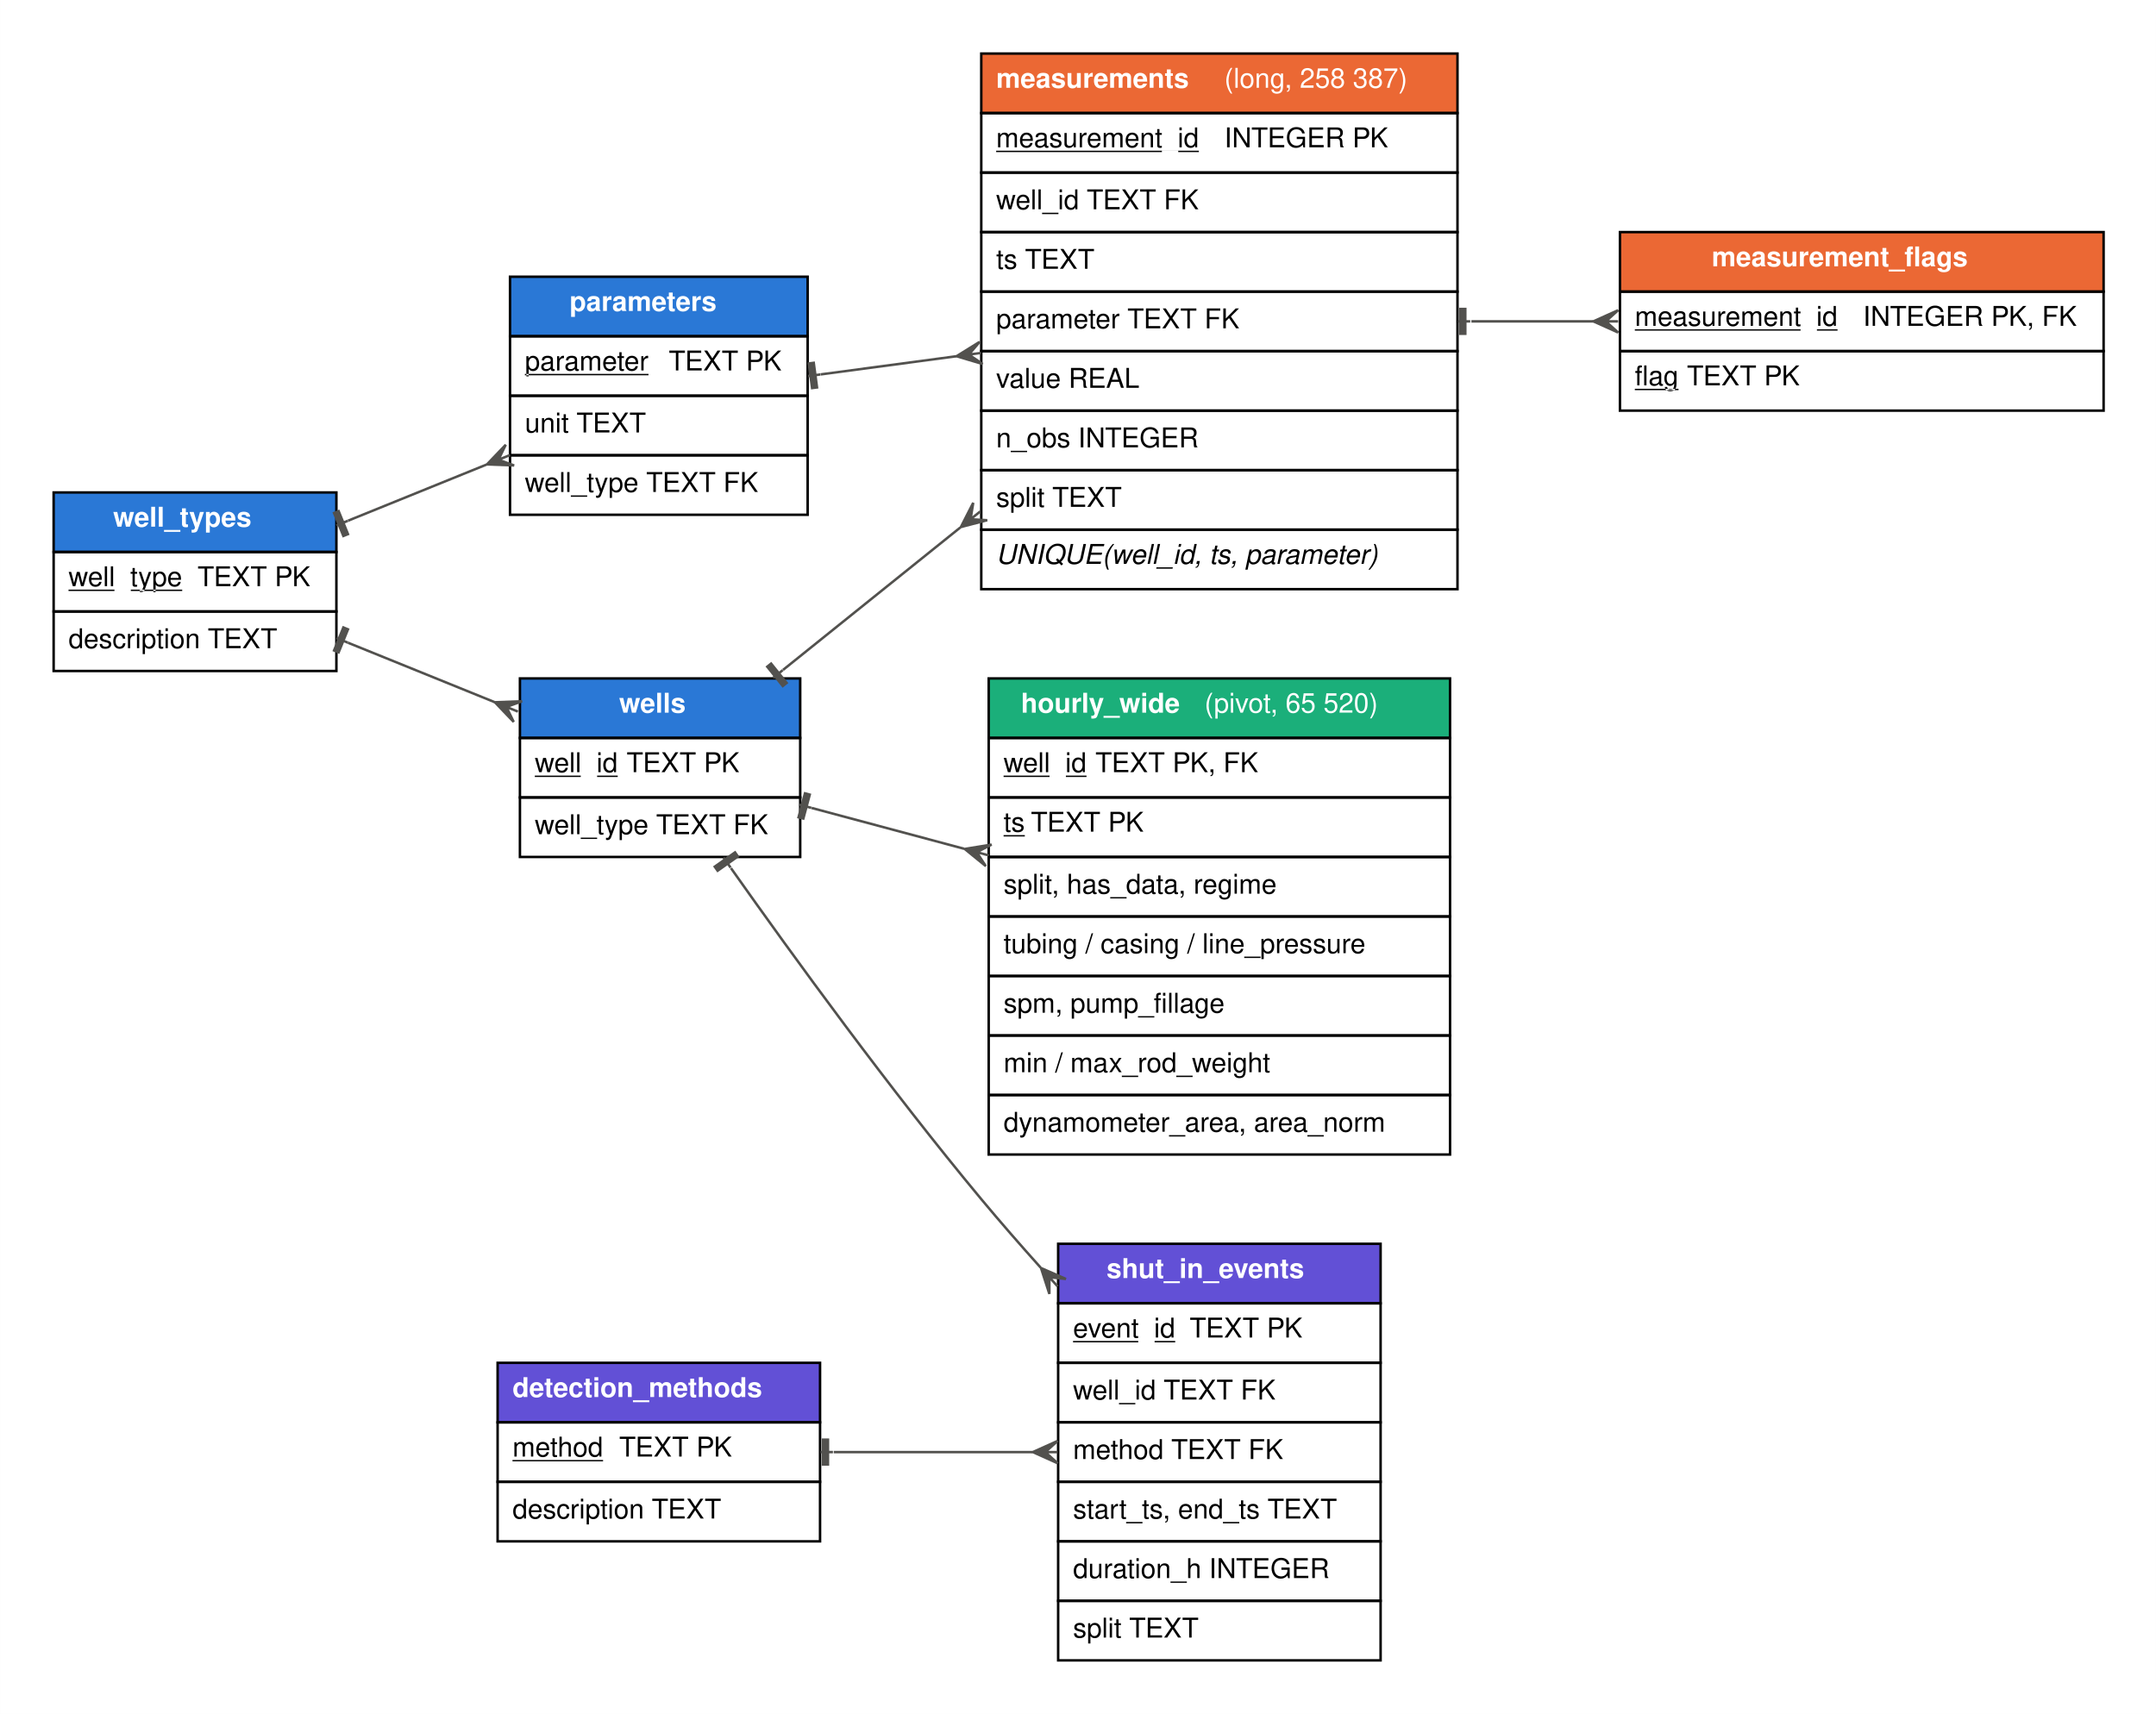
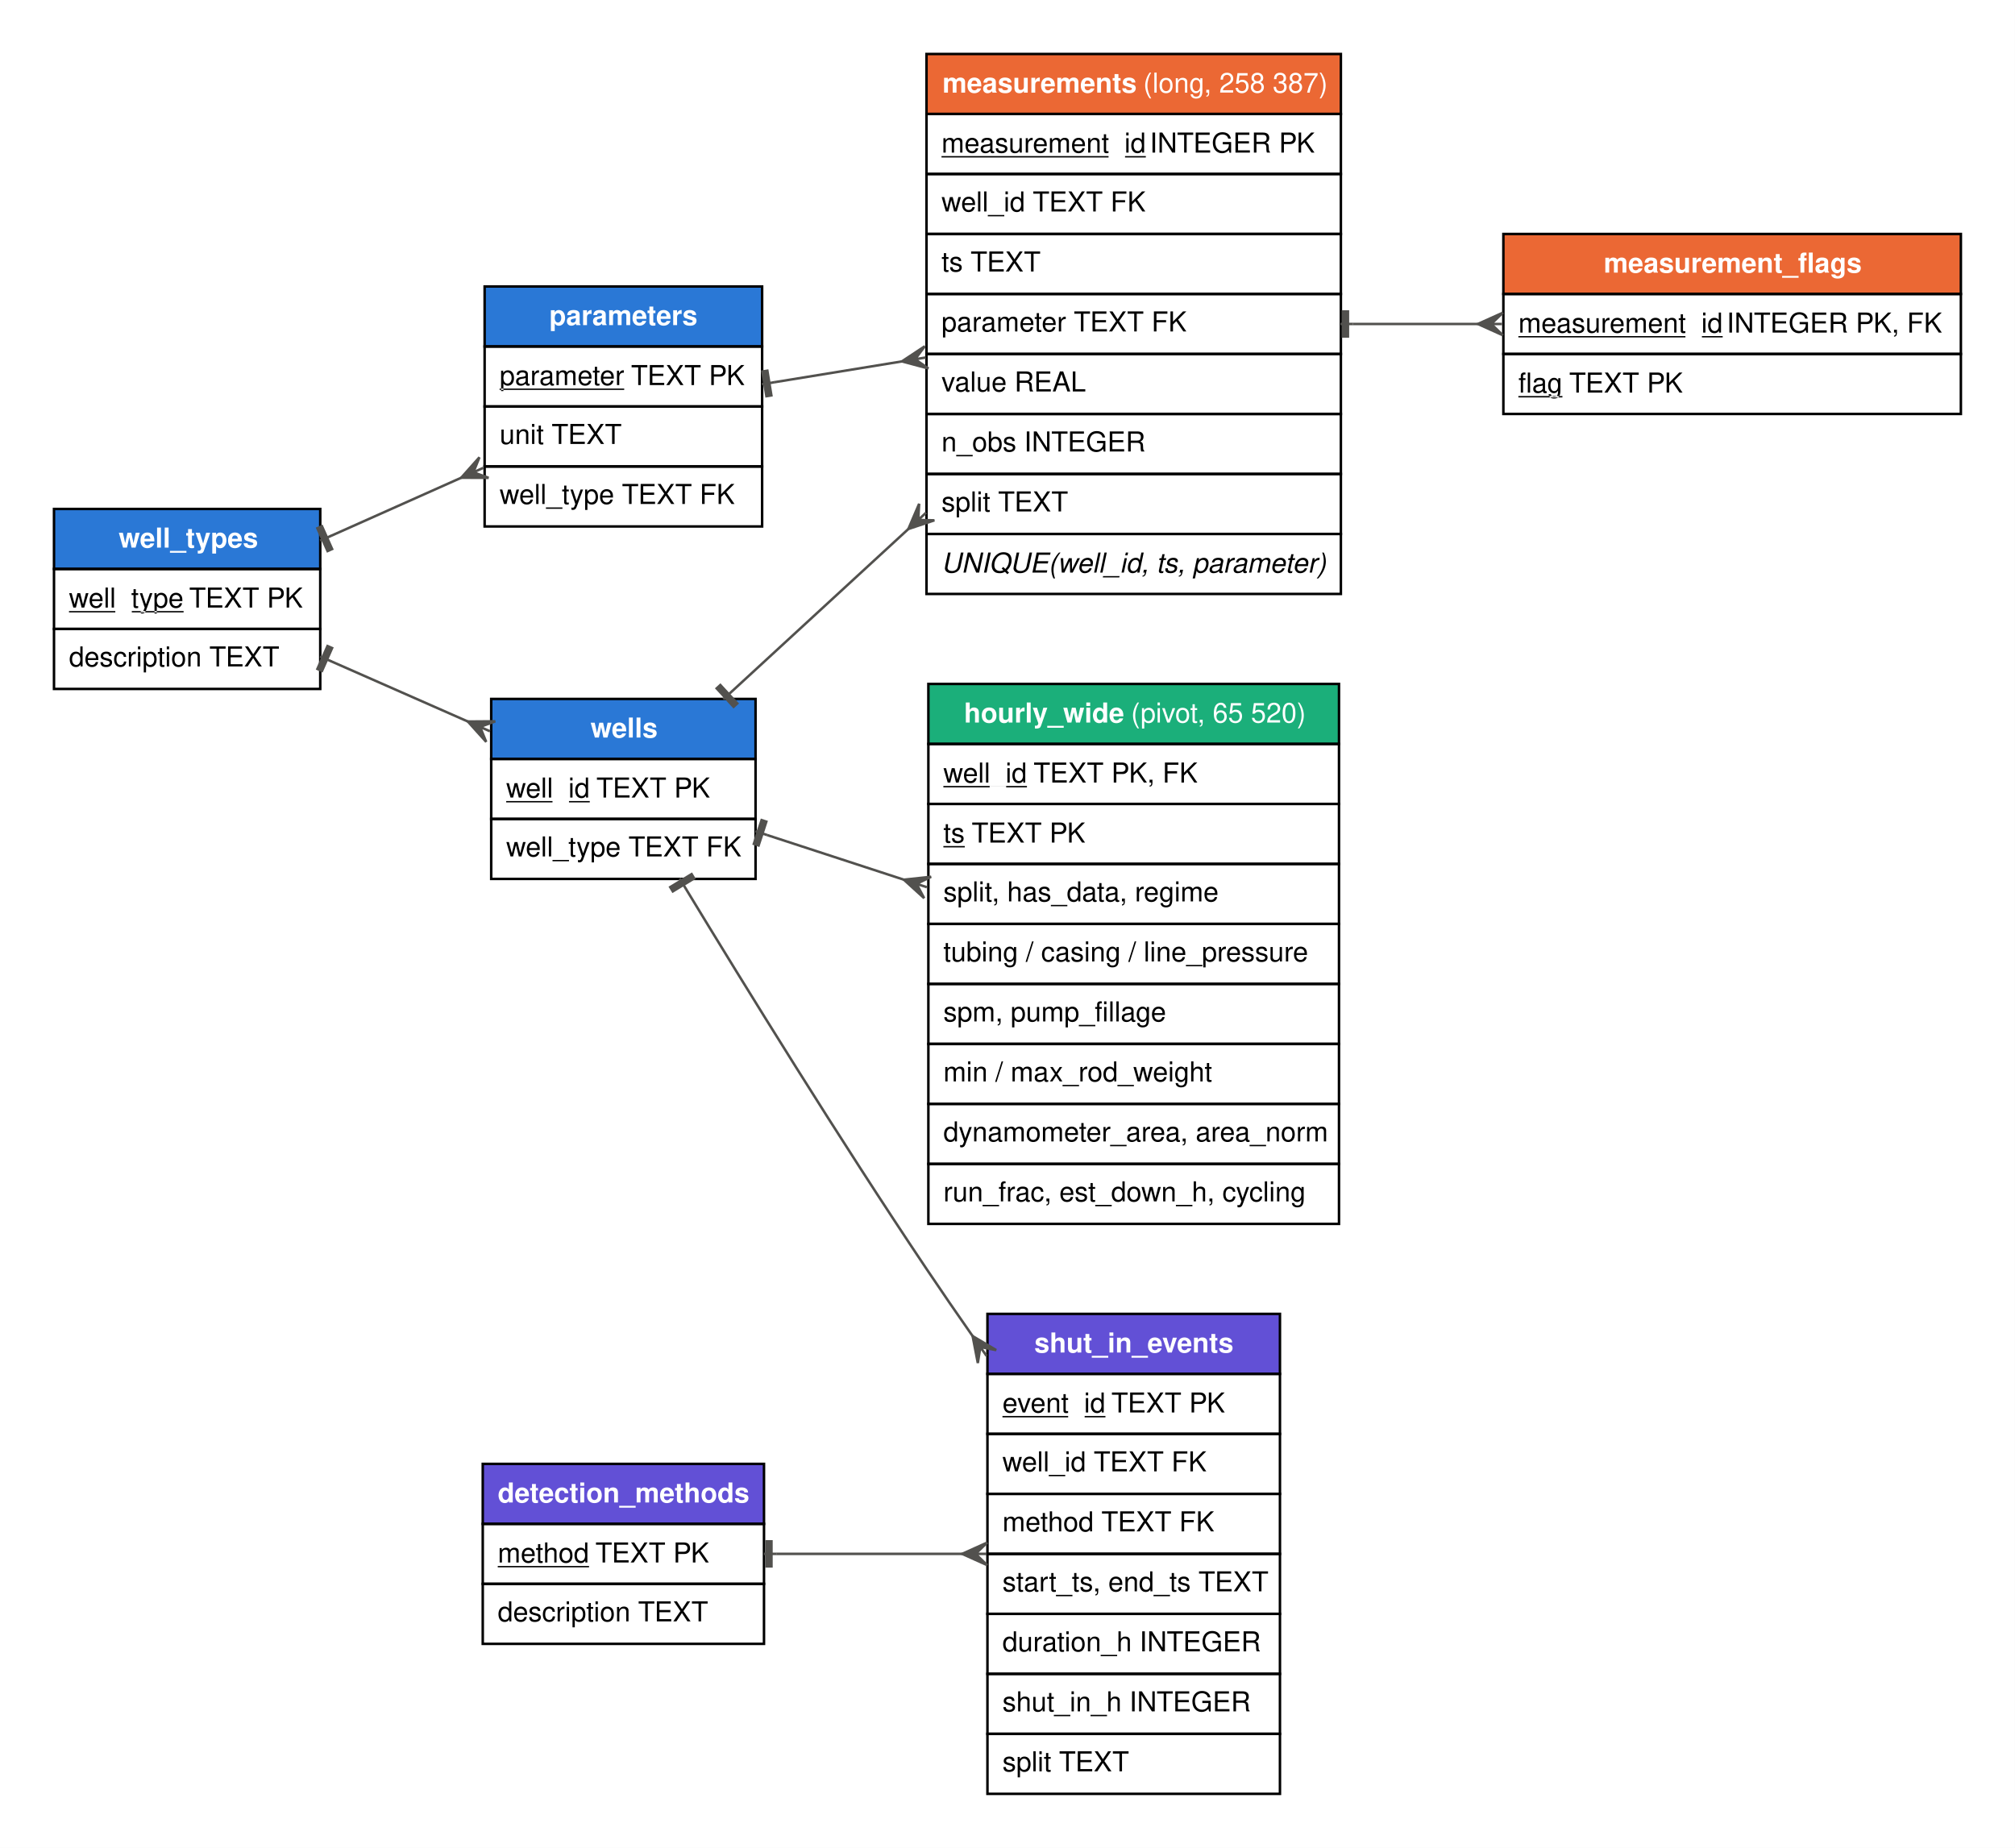
- <svg xmlns="http://www.w3.org/2000/svg" width="869pt" height="691pt" viewBox="0.00 0.00 869.20 691.20">
-   <g id="graph0" class="graph" transform="scale(1 1) rotate(0) translate(21.6 669.6)">
-     <polygon fill="white" stroke="transparent" points="-21.6,21.6 -21.6,-669.6 847.6,-669.6 847.6,21.6 -21.6,21.6" />
+ <svg xmlns="http://www.w3.org/2000/svg" width="806pt" height="739pt" viewBox="0.00 0.00 806.00 739.00">
+   <g id="graph0" class="graph" transform="scale(1 1) rotate(0) translate(21.6 717.6)">
+     <polygon fill="white" stroke="none" points="-21.6,21.6 -21.6,-717.6 784.35,-717.6 784.35,21.6 -21.6,21.6" />
    <g id="node1" class="node">
-       <polygon fill="#2a78d6" stroke="transparent" points="0,-447 0,-471 114,-471 114,-447 0,-447" />
-       <polygon fill="none" stroke="black" points="0,-447 0,-471 114,-471 114,-447 0,-447" />
-       <text text-anchor="start" x="24" y="-457.2" font-family="Helvetica,sans-Serif" font-weight="bold" font-size="11.00" fill="white">well_types</text>
-       <polygon fill="none" stroke="black" points="0,-423 0,-447 114,-447 114,-423 0,-423" />
-       <text text-anchor="start" x="6" y="-433.2" font-family="Helvetica,sans-Serif" text-decoration="underline" font-size="11.00">well_type</text>
-       <text text-anchor="start" x="58" y="-433.2" font-family="Helvetica,sans-Serif" font-size="11.00"> TEXT PK</text>
-       <polygon fill="none" stroke="black" points="0,-399 0,-423 114,-423 114,-399 0,-399" />
-       <text text-anchor="start" x="6" y="-408.2" font-family="Helvetica,sans-Serif" font-size="11.00">description TEXT</text>
+       <polygon fill="#2a78d6" stroke="none" points="0,-490 0,-514 106.5,-514 106.5,-490 0,-490" />
+       <polygon fill="none" stroke="black" points="0,-490 0,-514 106.5,-514 106.5,-490 0,-490" />
+       <text xml:space="preserve" text-anchor="start" x="25.88" y="-498.55" font-family="Helvetica,sans-Serif" font-weight="bold" font-size="11.00" fill="white">well_types</text>
+       <polygon fill="none" stroke="black" points="0,-466 0,-490 106.5,-490 106.5,-466 0,-466" />
+       <text xml:space="preserve" text-anchor="start" x="6" y="-474.55" font-family="Helvetica,sans-Serif" text-decoration="underline" font-size="11.00">well_type</text>
+       <text xml:space="preserve" text-anchor="start" x="51" y="-474.55" font-family="Helvetica,sans-Serif" font-size="11.00"> TEXT PK</text>
+       <polygon fill="none" stroke="black" points="0,-442 0,-466 106.5,-466 106.5,-442 0,-442" />
+       <text xml:space="preserve" text-anchor="start" x="6" y="-451" font-family="Helvetica,sans-Serif" font-size="11.00">description TEXT</text>
    </g>
    <g id="node2" class="node">
-       <polygon fill="#2a78d6" stroke="transparent" points="188,-372 188,-396 301,-396 301,-372 188,-372" />
-       <polygon fill="none" stroke="black" points="188,-372 188,-396 301,-396 301,-372 188,-372" />
-       <text text-anchor="start" x="228" y="-382.2" font-family="Helvetica,sans-Serif" font-weight="bold" font-size="11.00" fill="white">wells</text>
-       <polygon fill="none" stroke="black" points="188,-348 188,-372 301,-372 301,-348 188,-348" />
-       <text text-anchor="start" x="194" y="-358.2" font-family="Helvetica,sans-Serif" text-decoration="underline" font-size="11.00">well_id</text>
-       <text text-anchor="start" x="231" y="-358.2" font-family="Helvetica,sans-Serif" font-size="11.00"> TEXT PK</text>
-       <polygon fill="none" stroke="black" points="188,-324 188,-348 301,-348 301,-324 188,-324" />
-       <text text-anchor="start" x="194" y="-333.2" font-family="Helvetica,sans-Serif" font-size="11.00">well_type TEXT FK</text>
+       <polygon fill="#2a78d6" stroke="none" points="174.88,-414 174.88,-438 280.62,-438 280.62,-414 174.88,-414" />
+       <polygon fill="none" stroke="black" points="174.88,-414 174.88,-438 280.62,-438 280.62,-414 174.88,-414" />
+       <text xml:space="preserve" text-anchor="start" x="214.62" y="-422.55" font-family="Helvetica,sans-Serif" font-weight="bold" font-size="11.00" fill="white">wells</text>
+       <polygon fill="none" stroke="black" points="174.88,-390 174.88,-414 280.62,-414 280.62,-390 174.88,-390" />
+       <text xml:space="preserve" text-anchor="start" x="180.88" y="-398.55" font-family="Helvetica,sans-Serif" text-decoration="underline" font-size="11.00">well_id</text>
+       <text xml:space="preserve" text-anchor="start" x="213.88" y="-398.55" font-family="Helvetica,sans-Serif" font-size="11.00"> TEXT PK</text>
+       <polygon fill="none" stroke="black" points="174.88,-366 174.88,-390 280.62,-390 280.62,-366 174.88,-366" />
+       <text xml:space="preserve" text-anchor="start" x="180.88" y="-375" font-family="Helvetica,sans-Serif" font-size="11.00">well_type TEXT FK</text>
    </g>
    <g id="edge1" class="edge">
-       <path fill="none" stroke="#52514e" d="M118.67,-410.4C137.64,-402.72 158.63,-394.2 177.89,-386.4" />
-       <polygon fill="#52514e" stroke="#52514e" points="116.81,-416.55 113.06,-407.28 114.91,-406.53 118.67,-415.8 116.81,-416.55" />
-       <polyline fill="none" stroke="#52514e" points="114.01,-412.29 118.64,-410.42 " />
-       <polygon fill="#52514e" stroke="#52514e" points="177.91,-386.39 188.87,-386.8 182.55,-384.51 187.18,-382.63 187.18,-382.63 187.18,-382.63 182.55,-384.51 185.49,-378.46 177.91,-386.39 177.91,-386.39" />
+       <path fill="none" stroke="#52514e" d="M110.84,-453.07C128.45,-445.31 147.93,-436.73 165.81,-428.85" />
+       <polygon fill="#52514e" stroke="#52514e" points="109.4,-459.16 105.37,-450.01 107.2,-449.21 111.24,-458.36 109.4,-459.16" />
+       <polyline fill="none" stroke="#52514e" points="106.47,-454.99 111.05,-452.98" />
+       <polygon fill="#52514e" stroke="#52514e" points="165.54,-428.97 176.51,-429.05 170.43,-426.82 174.39,-425.07 174.39,-425.07 174.39,-425.07 170.43,-426.82 172.88,-420.82 165.54,-428.97" />
    </g>
    <g id="node3" class="node">
-       <polygon fill="#2a78d6" stroke="transparent" points="184,-534 184,-558 304,-558 304,-534 184,-534" />
-       <polygon fill="none" stroke="black" points="184,-534 184,-558 304,-558 304,-534 184,-534" />
-       <text text-anchor="start" x="208" y="-544.2" font-family="Helvetica,sans-Serif" font-weight="bold" font-size="11.00" fill="white">parameters</text>
-       <polygon fill="none" stroke="black" points="184,-510 184,-534 304,-534 304,-510 184,-510" />
-       <text text-anchor="start" x="190" y="-520.2" font-family="Helvetica,sans-Serif" text-decoration="underline" font-size="11.00">parameter</text>
-       <text text-anchor="start" x="248" y="-520.2" font-family="Helvetica,sans-Serif" font-size="11.00"> TEXT PK</text>
-       <polygon fill="none" stroke="black" points="184,-486 184,-510 304,-510 304,-486 184,-486" />
-       <text text-anchor="start" x="190" y="-495.2" font-family="Helvetica,sans-Serif" font-size="11.00">unit TEXT</text>
-       <polygon fill="none" stroke="black" points="184,-462 184,-486 304,-486 304,-462 184,-462" />
-       <text text-anchor="start" x="190" y="-471.2" font-family="Helvetica,sans-Serif" font-size="11.00">well_type TEXT FK</text>
+       <polygon fill="#2a78d6" stroke="none" points="172.25,-579 172.25,-603 283.25,-603 283.25,-579 172.25,-579" />
+       <polygon fill="none" stroke="black" points="172.25,-579 172.25,-603 283.25,-603 283.25,-579 172.25,-579" />
+       <text xml:space="preserve" text-anchor="start" x="198.12" y="-587.55" font-family="Helvetica,sans-Serif" font-weight="bold" font-size="11.00" fill="white">parameters</text>
+       <polygon fill="none" stroke="black" points="172.25,-555 172.25,-579 283.25,-579 283.25,-555 172.25,-555" />
+       <text xml:space="preserve" text-anchor="start" x="178.25" y="-563.55" font-family="Helvetica,sans-Serif" text-decoration="underline" font-size="11.00">parameter</text>
+       <text xml:space="preserve" text-anchor="start" x="227.75" y="-563.55" font-family="Helvetica,sans-Serif" font-size="11.00"> TEXT PK</text>
+       <polygon fill="none" stroke="black" points="172.25,-531 172.25,-555 283.25,-555 283.25,-531 172.25,-531" />
+       <text xml:space="preserve" text-anchor="start" x="178.25" y="-540" font-family="Helvetica,sans-Serif" font-size="11.00">unit TEXT</text>
+       <polygon fill="none" stroke="black" points="172.25,-507 172.25,-531 283.25,-531 283.25,-507 172.25,-507" />
+       <text xml:space="preserve" text-anchor="start" x="178.25" y="-516" font-family="Helvetica,sans-Serif" font-size="11.00">well_type TEXT FK</text>
    </g>
    <g id="edge2" class="edge">
-       <path fill="none" stroke="#52514e" d="M118.72,-459.62C136.58,-466.86 156.23,-474.82 174.54,-482.25" />
-       <polygon fill="#52514e" stroke="#52514e" points="113.06,-462.72 116.81,-453.45 118.67,-454.2 114.91,-463.47 113.06,-462.72" />
-       <polyline fill="none" stroke="#52514e" points="114.01,-457.71 118.64,-459.58 " />
-       <polygon fill="#52514e" stroke="#52514e" points="174.7,-482.31 182.28,-490.24 179.34,-484.19 183.97,-486.07 183.97,-486.07 183.97,-486.07 179.34,-484.19 185.66,-481.9 174.7,-482.31 174.7,-482.31" />
+       <path fill="none" stroke="#52514e" d="M110.91,-503.29C127.57,-510.73 145.9,-518.91 162.98,-526.53" />
+       <polygon fill="#52514e" stroke="#52514e" points="105.35,-506.28 109.43,-497.15 111.25,-497.97 107.18,-507.1 105.35,-506.28" />
+       <polyline fill="none" stroke="#52514e" points="106.47,-501.31 111.04,-503.35" />
+       <polygon fill="#52514e" stroke="#52514e" points="162.88,-526.49 170.17,-534.67 167.75,-528.66 171.7,-530.43 171.7,-530.43 171.7,-530.43 167.75,-528.66 173.84,-526.45 162.88,-526.49" />
    </g>
    <g id="node4" class="node">
-       <polygon fill="#eb6834" stroke="transparent" points="374,-624 374,-648 566,-648 566,-624 374,-624" />
-       <polygon fill="none" stroke="black" points="374,-624 374,-648 566,-648 566,-624 374,-624" />
-       <text text-anchor="start" x="380" y="-634.2" font-family="Helvetica,sans-Serif" font-weight="bold" font-size="11.00" fill="white">measurements</text>
-       <text text-anchor="start" x="472" y="-634.2" font-family="Helvetica,sans-Serif" font-size="11.00" fill="white"> (long, 258 387)</text>
-       <polygon fill="none" stroke="black" points="374,-600 374,-624 566,-624 566,-600 374,-600" />
-       <text text-anchor="start" x="380" y="-610.2" font-family="Helvetica,sans-Serif" text-decoration="underline" font-size="11.00">measurement_id</text>
-       <text text-anchor="start" x="472" y="-610.2" font-family="Helvetica,sans-Serif" font-size="11.00"> INTEGER PK</text>
-       <polygon fill="none" stroke="black" points="374,-576 374,-600 566,-600 566,-576 374,-576" />
-       <text text-anchor="start" x="380" y="-585.2" font-family="Helvetica,sans-Serif" font-size="11.00">well_id TEXT FK</text>
-       <polygon fill="none" stroke="black" points="374,-552 374,-576 566,-576 566,-552 374,-552" />
-       <text text-anchor="start" x="380" y="-561.2" font-family="Helvetica,sans-Serif" font-size="11.00">ts TEXT</text>
-       <polygon fill="none" stroke="black" points="374,-528 374,-552 566,-552 566,-528 374,-528" />
-       <text text-anchor="start" x="380" y="-537.2" font-family="Helvetica,sans-Serif" font-size="11.00">parameter TEXT FK</text>
-       <polygon fill="none" stroke="black" points="374,-504 374,-528 566,-528 566,-504 374,-504" />
-       <text text-anchor="start" x="380" y="-513.2" font-family="Helvetica,sans-Serif" font-size="11.00">value REAL</text>
-       <polygon fill="none" stroke="black" points="374,-480 374,-504 566,-504 566,-480 374,-480" />
-       <text text-anchor="start" x="380" y="-489.2" font-family="Helvetica,sans-Serif" font-size="11.00">n_obs INTEGER</text>
-       <polygon fill="none" stroke="black" points="374,-456 374,-480 566,-480 566,-456 374,-456" />
-       <text text-anchor="start" x="380" y="-465.2" font-family="Helvetica,sans-Serif" font-size="11.00">split TEXT</text>
-       <polygon fill="none" stroke="black" points="374,-432 374,-456 566,-456 566,-432 374,-432" />
-       <text text-anchor="start" x="380" y="-442.2" font-family="Helvetica,sans-Serif" font-style="italic" font-size="11.00">UNIQUE(well_id, ts, parameter)</text>
+       <polygon fill="#eb6834" stroke="none" points="349,-672 349,-696 514.75,-696 514.75,-672 349,-672" />
+       <polygon fill="none" stroke="black" points="349,-672 349,-696 514.75,-696 514.75,-672 349,-672" />
+       <text xml:space="preserve" text-anchor="start" x="355.38" y="-680.55" font-family="Helvetica,sans-Serif" font-weight="bold" font-size="11.00" fill="white">measurements</text>
+       <text xml:space="preserve" text-anchor="start" x="432.62" y="-680.55" font-family="Helvetica,sans-Serif" font-size="11.00" fill="white"> (long, 258 387)</text>
+       <polygon fill="none" stroke="black" points="349,-648 349,-672 514.75,-672 514.75,-648 349,-648" />
+       <text xml:space="preserve" text-anchor="start" x="355" y="-656.55" font-family="Helvetica,sans-Serif" text-decoration="underline" font-size="11.00">measurement_id</text>
+       <text xml:space="preserve" text-anchor="start" x="435.25" y="-656.55" font-family="Helvetica,sans-Serif" font-size="11.00"> INTEGER PK</text>
+       <polygon fill="none" stroke="black" points="349,-624 349,-648 514.75,-648 514.75,-624 349,-624" />
+       <text xml:space="preserve" text-anchor="start" x="355" y="-633" font-family="Helvetica,sans-Serif" font-size="11.00">well_id TEXT FK</text>
+       <polygon fill="none" stroke="black" points="349,-600 349,-624 514.75,-624 514.75,-600 349,-600" />
+       <text xml:space="preserve" text-anchor="start" x="355" y="-609" font-family="Helvetica,sans-Serif" font-size="11.00">ts TEXT</text>
+       <polygon fill="none" stroke="black" points="349,-576 349,-600 514.75,-600 514.75,-576 349,-576" />
+       <text xml:space="preserve" text-anchor="start" x="355" y="-585" font-family="Helvetica,sans-Serif" font-size="11.00">parameter TEXT FK</text>
+       <polygon fill="none" stroke="black" points="349,-552 349,-576 514.75,-576 514.75,-552 349,-552" />
+       <text xml:space="preserve" text-anchor="start" x="355" y="-561" font-family="Helvetica,sans-Serif" font-size="11.00">value REAL</text>
+       <polygon fill="none" stroke="black" points="349,-528 349,-552 514.75,-552 514.75,-528 349,-528" />
+       <text xml:space="preserve" text-anchor="start" x="355" y="-537" font-family="Helvetica,sans-Serif" font-size="11.00">n_obs INTEGER</text>
+       <polygon fill="none" stroke="black" points="349,-504 349,-528 514.75,-528 514.75,-504 349,-504" />
+       <text xml:space="preserve" text-anchor="start" x="355" y="-513" font-family="Helvetica,sans-Serif" font-size="11.00">split TEXT</text>
+       <polygon fill="none" stroke="black" points="349,-480 349,-504 514.75,-504 514.75,-480 349,-480" />
+       <text xml:space="preserve" text-anchor="start" x="355" y="-488.55" font-family="Helvetica,sans-Serif" font-style="italic" font-size="11.00">UNIQUE(well_id, ts, parameter)</text>
    </g>
    <g id="edge3" class="edge">
-       <path fill="none" stroke="#52514e" d="M294.06,-399.42C315.13,-416.35 340.6,-436.82 365.51,-456.84" />
-       <polygon fill="#52514e" stroke="#52514e" points="287.71,-400.73 293.97,-392.94 295.53,-394.19 289.27,-401.99 287.71,-400.73" />
-       <polyline fill="none" stroke="#52514e" points="290.06,-396.21 293.96,-399.34 " />
-       <polygon fill="#52514e" stroke="#52514e" points="365.78,-457.06 370.76,-466.83 369.68,-460.19 373.57,-463.32 373.57,-463.32 373.57,-463.32 369.68,-460.19 376.39,-459.81 365.78,-457.06 365.78,-457.06" />
+       <path fill="none" stroke="#52514e" d="M271.31,-441.16C291.84,-460.06 317.29,-483.48 341.79,-506.02" />
+       <polygon fill="#52514e" stroke="#52514e" points="265.07,-442.22 271.84,-434.86 273.32,-436.21 266.54,-443.57 265.07,-442.22" />
+       <polyline fill="none" stroke="#52514e" points="267.72,-437.86 271.4,-441.25" />
+       <polygon fill="#52514e" stroke="#52514e" points="341.75,-505.99 346.06,-516.07 345.68,-509.6 348.86,-512.53 348.86,-512.53 348.86,-512.53 345.68,-509.6 352.16,-509.45 341.75,-505.99" />
    </g>
    <g id="node6" class="node">
-       <polygon fill="#1baf7a" stroke="transparent" points="377,-372 377,-396 563,-396 563,-372 377,-372" />
-       <polygon fill="none" stroke="black" points="377,-372 377,-396 563,-396 563,-372 377,-372" />
-       <text text-anchor="start" x="390" y="-382.2" font-family="Helvetica,sans-Serif" font-weight="bold" font-size="11.00" fill="white">hourly_wide</text>
-       <text text-anchor="start" x="464" y="-382.2" font-family="Helvetica,sans-Serif" font-size="11.00" fill="white"> (pivot, 65 520)</text>
-       <polygon fill="none" stroke="black" points="377,-348 377,-372 563,-372 563,-348 377,-348" />
-       <text text-anchor="start" x="383" y="-358.2" font-family="Helvetica,sans-Serif" text-decoration="underline" font-size="11.00">well_id</text>
-       <text text-anchor="start" x="420" y="-358.2" font-family="Helvetica,sans-Serif" font-size="11.00"> TEXT PK, FK</text>
-       <polygon fill="none" stroke="black" points="377,-324 377,-348 563,-348 563,-324 377,-324" />
-       <text text-anchor="start" x="383" y="-334.2" font-family="Helvetica,sans-Serif" text-decoration="underline" font-size="11.00">ts</text>
-       <text text-anchor="start" x="394" y="-334.2" font-family="Helvetica,sans-Serif" font-size="11.00"> TEXT PK</text>
-       <polygon fill="none" stroke="black" points="377,-300 377,-324 563,-324 563,-300 377,-300" />
-       <text text-anchor="start" x="383" y="-309.2" font-family="Helvetica,sans-Serif" font-size="11.00">split, has_data, regime</text>
-       <polygon fill="none" stroke="black" points="377,-276 377,-300 563,-300 563,-276 377,-276" />
-       <text text-anchor="start" x="383" y="-285.2" font-family="Helvetica,sans-Serif" font-size="11.00">tubing / casing / line_pressure</text>
-       <polygon fill="none" stroke="black" points="377,-252 377,-276 563,-276 563,-252 377,-252" />
-       <text text-anchor="start" x="383" y="-261.2" font-family="Helvetica,sans-Serif" font-size="11.00">spm, pump_fillage</text>
-       <polygon fill="none" stroke="black" points="377,-228 377,-252 563,-252 563,-228 377,-228" />
-       <text text-anchor="start" x="383" y="-237.2" font-family="Helvetica,sans-Serif" font-size="11.00">min / max_rod_weight</text>
-       <polygon fill="none" stroke="black" points="377,-204 377,-228 563,-228 563,-204 377,-204" />
-       <text text-anchor="start" x="383" y="-213.2" font-family="Helvetica,sans-Serif" font-size="11.00">dynamometer_area, area_norm</text>
+       <polygon fill="#1baf7a" stroke="none" points="349.75,-420 349.75,-444 514,-444 514,-420 349.75,-420" />
+       <polygon fill="none" stroke="black" points="349.75,-420 349.75,-444 514,-444 514,-420 349.75,-420" />
+       <text xml:space="preserve" text-anchor="start" x="364" y="-428.55" font-family="Helvetica,sans-Serif" font-weight="bold" font-size="11.00" fill="white">hourly_wide</text>
+       <text xml:space="preserve" text-anchor="start" x="427.75" y="-428.55" font-family="Helvetica,sans-Serif" font-size="11.00" fill="white"> (pivot, 65 520)</text>
+       <polygon fill="none" stroke="black" points="349.75,-396 349.75,-420 514,-420 514,-396 349.75,-396" />
+       <text xml:space="preserve" text-anchor="start" x="355.75" y="-404.55" font-family="Helvetica,sans-Serif" text-decoration="underline" font-size="11.00">well_id</text>
+       <text xml:space="preserve" text-anchor="start" x="388.75" y="-404.55" font-family="Helvetica,sans-Serif" font-size="11.00"> TEXT PK, FK</text>
+       <polygon fill="none" stroke="black" points="349.75,-372 349.75,-396 514,-396 514,-372 349.75,-372" />
+       <text xml:space="preserve" text-anchor="start" x="355.75" y="-380.55" font-family="Helvetica,sans-Serif" text-decoration="underline" font-size="11.00">ts</text>
+       <text xml:space="preserve" text-anchor="start" x="364" y="-380.55" font-family="Helvetica,sans-Serif" font-size="11.00"> TEXT PK</text>
+       <polygon fill="none" stroke="black" points="349.75,-348 349.75,-372 514,-372 514,-348 349.75,-348" />
+       <text xml:space="preserve" text-anchor="start" x="355.75" y="-357" font-family="Helvetica,sans-Serif" font-size="11.00">split, has_data, regime</text>
+       <polygon fill="none" stroke="black" points="349.75,-324 349.75,-348 514,-348 514,-324 349.75,-324" />
+       <text xml:space="preserve" text-anchor="start" x="355.75" y="-333" font-family="Helvetica,sans-Serif" font-size="11.00">tubing / casing / line_pressure</text>
+       <polygon fill="none" stroke="black" points="349.75,-300 349.75,-324 514,-324 514,-300 349.75,-300" />
+       <text xml:space="preserve" text-anchor="start" x="355.75" y="-309" font-family="Helvetica,sans-Serif" font-size="11.00">spm, pump_fillage</text>
+       <polygon fill="none" stroke="black" points="349.75,-276 349.75,-300 514,-300 514,-276 349.75,-276" />
+       <text xml:space="preserve" text-anchor="start" x="355.75" y="-285" font-family="Helvetica,sans-Serif" font-size="11.00">min / max_rod_weight</text>
+       <polygon fill="none" stroke="black" points="349.75,-252 349.75,-276 514,-276 514,-252 349.75,-252" />
+       <text xml:space="preserve" text-anchor="start" x="355.75" y="-261" font-family="Helvetica,sans-Serif" font-size="11.00">dynamometer_area, area_norm</text>
+       <polygon fill="none" stroke="black" points="349.75,-228 349.75,-252 514,-252 514,-228 349.75,-228" />
+       <text xml:space="preserve" text-anchor="start" x="355.75" y="-237" font-family="Helvetica,sans-Serif" font-size="11.00">run_frac, est_down_h, cycling</text>
    </g>
    <g id="edge6" class="edge">
-       <path fill="none" stroke="#52514e" d="M305.59,-343.77C324.56,-338.69 346.05,-332.93 367.06,-327.31" />
-       <polygon fill="#52514e" stroke="#52514e" points="302.92,-349.66 300.33,-340 302.26,-339.49 304.85,-349.14 302.92,-349.66" />
-       <polyline fill="none" stroke="#52514e" points="300.66,-345.09 305.49,-343.8 " />
-       <polygon fill="#52514e" stroke="#52514e" points="367.34,-327.23 378.16,-328.99 372.17,-325.94 377,-324.64 377,-324.64 377,-324.64 372.17,-325.94 375.83,-320.3 367.34,-327.23 367.34,-327.23" />
+       <path fill="none" stroke="#52514e" d="M285.29,-383.54C302.31,-377.98 321.43,-371.74 340.08,-365.65" />
+       <polygon fill="#52514e" stroke="#52514e" points="283.04,-389.53 279.94,-380.03 281.84,-379.4 284.94,-388.91 283.04,-389.53" />
+       <polyline fill="none" stroke="#52514e" points="280.54,-385.09 285.29,-383.54" />
+       <polygon fill="#52514e" stroke="#52514e" points="339.95,-365.69 350.85,-366.86 345.02,-364.03 349.14,-362.69 349.14,-362.69 349.14,-362.69 345.02,-364.03 348.06,-358.31 339.95,-365.69" />
    </g>
    <g id="node8" class="node">
-       <polygon fill="#6250d6" stroke="transparent" points="405,-144 405,-168 535,-168 535,-144 405,-144" />
-       <polygon fill="none" stroke="black" points="405,-144 405,-168 535,-168 535,-144 405,-144" />
-       <text text-anchor="start" x="424.5" y="-154.2" font-family="Helvetica,sans-Serif" font-weight="bold" font-size="11.00" fill="white">shut_in_events</text>
-       <polygon fill="none" stroke="black" points="405,-120 405,-144 535,-144 535,-120 405,-120" />
-       <text text-anchor="start" x="411" y="-130.2" font-family="Helvetica,sans-Serif" text-decoration="underline" font-size="11.00">event_id</text>
-       <text text-anchor="start" x="458" y="-130.2" font-family="Helvetica,sans-Serif" font-size="11.00"> TEXT PK</text>
-       <polygon fill="none" stroke="black" points="405,-96 405,-120 535,-120 535,-96 405,-96" />
-       <text text-anchor="start" x="411" y="-105.2" font-family="Helvetica,sans-Serif" font-size="11.00">well_id TEXT FK</text>
-       <polygon fill="none" stroke="black" points="405,-72 405,-96 535,-96 535,-72 405,-72" />
-       <text text-anchor="start" x="411" y="-81.2" font-family="Helvetica,sans-Serif" font-size="11.00">method TEXT FK</text>
-       <polygon fill="none" stroke="black" points="405,-48 405,-72 535,-72 535,-48 405,-48" />
-       <text text-anchor="start" x="411" y="-57.2" font-family="Helvetica,sans-Serif" font-size="11.00">start_ts, end_ts TEXT</text>
-       <polygon fill="none" stroke="black" points="405,-24 405,-48 535,-48 535,-24 405,-24" />
-       <text text-anchor="start" x="411" y="-33.2" font-family="Helvetica,sans-Serif" font-size="11.00">duration_h INTEGER</text>
-       <polygon fill="none" stroke="black" points="405,0 405,-24 535,-24 535,0 405,0" />
-       <text text-anchor="start" x="411" y="-9.2" font-family="Helvetica,sans-Serif" font-size="11.00">split TEXT</text>
+       <polygon fill="#6250d6" stroke="none" points="373.38,-168 373.38,-192 490.38,-192 490.38,-168 373.38,-168" />
+       <polygon fill="none" stroke="black" points="373.38,-168 373.38,-192 490.38,-192 490.38,-168 373.38,-168" />
+       <text xml:space="preserve" text-anchor="start" x="392.12" y="-176.55" font-family="Helvetica,sans-Serif" font-weight="bold" font-size="11.00" fill="white">shut_in_events</text>
+       <polygon fill="none" stroke="black" points="373.38,-144 373.38,-168 490.38,-168 490.38,-144 373.38,-144" />
+       <text xml:space="preserve" text-anchor="start" x="379.38" y="-152.55" font-family="Helvetica,sans-Serif" text-decoration="underline" font-size="11.00">event_id</text>
+       <text xml:space="preserve" text-anchor="start" x="419.88" y="-152.55" font-family="Helvetica,sans-Serif" font-size="11.00"> TEXT PK</text>
+       <polygon fill="none" stroke="black" points="373.38,-120 373.38,-144 490.38,-144 490.38,-120 373.38,-120" />
+       <text xml:space="preserve" text-anchor="start" x="379.38" y="-129" font-family="Helvetica,sans-Serif" font-size="11.00">well_id TEXT FK</text>
+       <polygon fill="none" stroke="black" points="373.38,-96 373.38,-120 490.38,-120 490.38,-96 373.38,-96" />
+       <text xml:space="preserve" text-anchor="start" x="379.38" y="-105" font-family="Helvetica,sans-Serif" font-size="11.00">method TEXT FK</text>
+       <polygon fill="none" stroke="black" points="373.38,-72 373.38,-96 490.38,-96 490.38,-72 373.38,-72" />
+       <text xml:space="preserve" text-anchor="start" x="379.38" y="-81" font-family="Helvetica,sans-Serif" font-size="11.00">start_ts, end_ts TEXT</text>
+       <polygon fill="none" stroke="black" points="373.38,-48 373.38,-72 490.38,-72 490.38,-48 373.38,-48" />
+       <text xml:space="preserve" text-anchor="start" x="379.38" y="-57" font-family="Helvetica,sans-Serif" font-size="11.00">duration_h INTEGER</text>
+       <polygon fill="none" stroke="black" points="373.38,-24 373.38,-48 490.38,-48 490.38,-24 373.38,-24" />
+       <text xml:space="preserve" text-anchor="start" x="379.38" y="-33" font-family="Helvetica,sans-Serif" font-size="11.00">shut_in_h INTEGER</text>
+       <polygon fill="none" stroke="black" points="373.38,0 373.38,-24 490.38,-24 490.38,0 373.38,0" />
+       <text xml:space="preserve" text-anchor="start" x="379.38" y="-9" font-family="Helvetica,sans-Serif" font-size="11.00">split TEXT</text>
    </g>
    <g id="edge7" class="edge">
-       <path fill="none" stroke="#52514e" d="M273.08,-319.5C298.42,-283.6 337.25,-230.17 374,-186 381.56,-176.92 389.69,-167.59 397.9,-158.44" />
-       <polygon fill="#52514e" stroke="#52514e" points="274.72,-325.85 266.54,-320.09 267.7,-318.45 275.87,-324.21 274.72,-325.85" />
-       <polyline fill="none" stroke="#52514e" points="270.06,-323.78 272.94,-319.7 " />
-       <polygon fill="#52514e" stroke="#52514e" points="398.09,-158.22 408.14,-153.82 401.45,-154.51 404.8,-150.8 404.8,-150.8 404.8,-150.8 401.45,-154.51 401.46,-147.78 398.09,-158.22 398.09,-158.22" />
+       <path fill="none" stroke="#52514e" d="M252.79,-361.99C276.56,-322.82 314.31,-261.67 349,-210 354.93,-201.17 361.21,-192.04 367.56,-182.96" />
+       <polygon fill="#52514e" stroke="#52514e" points="255.04,-367.92 246.49,-362.73 247.53,-361.02 256.08,-366.21 255.04,-367.92" />
+       <polyline fill="none" stroke="#52514e" points="250.25,-366.18 252.84,-361.91" />
+       <polygon fill="#52514e" stroke="#52514e" points="367.46,-183.11 376.89,-177.52 370.53,-178.75 373.02,-175.2 373.02,-175.2 373.02,-175.2 370.53,-178.75 369.53,-172.34 367.46,-183.11" />
    </g>
    <g id="edge4" class="edge">
-       <path fill="none" stroke="#52514e" d="M309.22,-518.6C326.32,-520.89 345.24,-523.43 363.92,-525.93" />
-       <polygon fill="#52514e" stroke="#52514e" points="304.47,-523.01 305.8,-513.1 307.78,-513.36 306.46,-523.28 304.47,-523.01" />
-       <polyline fill="none" stroke="#52514e" points="304.15,-517.92 309.1,-518.59 " />
-       <polygon fill="#52514e" stroke="#52514e" points="364.03,-525.94 373.35,-531.73 368.99,-526.61 373.94,-527.27 373.94,-527.27 373.94,-527.27 368.99,-526.61 374.54,-522.81 364.03,-525.94 364.03,-525.94" />
+       <path fill="none" stroke="#52514e" d="M288.01,-564.67C304.05,-567.29 321.81,-570.19 339.19,-573.03" />
+       <polygon fill="#52514e" stroke="#52514e" points="283.36,-568.98 284.97,-559.11 286.95,-559.44 285.34,-569.3 283.36,-568.98" />
+       <polyline fill="none" stroke="#52514e" points="283.18,-563.89 288.12,-564.69" />
+       <polygon fill="#52514e" stroke="#52514e" points="339.16,-573.03 348.31,-579.08 344.43,-573.89 348.7,-574.58 348.7,-574.58 348.7,-574.58 344.43,-573.89 349.76,-570.2 339.16,-573.03" />
    </g>
    <g id="node5" class="node">
-       <polygon fill="#eb6834" stroke="transparent" points="631.5,-552 631.5,-576 826.5,-576 826.5,-552 631.5,-552" />
-       <polygon fill="none" stroke="black" points="631.5,-552 631.5,-576 826.5,-576 826.5,-552 631.5,-552" />
-       <text text-anchor="start" x="668.5" y="-562.2" font-family="Helvetica,sans-Serif" font-weight="bold" font-size="11.00" fill="white">measurement_flags</text>
-       <polygon fill="none" stroke="black" points="631.5,-528 631.5,-552 826.5,-552 826.5,-528 631.5,-528" />
-       <text text-anchor="start" x="637.5" y="-538.2" font-family="Helvetica,sans-Serif" text-decoration="underline" font-size="11.00">measurement_id</text>
-       <text text-anchor="start" x="729.5" y="-538.2" font-family="Helvetica,sans-Serif" font-size="11.00"> INTEGER PK, FK</text>
-       <polygon fill="none" stroke="black" points="631.5,-504 631.5,-528 826.5,-528 826.5,-504 631.5,-504" />
-       <text text-anchor="start" x="637.5" y="-514.2" font-family="Helvetica,sans-Serif" text-decoration="underline" font-size="11.00">flag</text>
-       <text text-anchor="start" x="658.5" y="-514.2" font-family="Helvetica,sans-Serif" font-size="11.00"> TEXT PK</text>
+       <polygon fill="#eb6834" stroke="none" points="579.75,-600 579.75,-624 762.75,-624 762.75,-600 579.75,-600" />
+       <polygon fill="none" stroke="black" points="579.75,-600 579.75,-624 762.75,-624 762.75,-600 579.75,-600" />
+       <text xml:space="preserve" text-anchor="start" x="619.88" y="-608.55" font-family="Helvetica,sans-Serif" font-weight="bold" font-size="11.00" fill="white">measurement_flags</text>
+       <polygon fill="none" stroke="black" points="579.75,-576 579.75,-600 762.75,-600 762.75,-576 579.75,-576" />
+       <text xml:space="preserve" text-anchor="start" x="585.75" y="-584.55" font-family="Helvetica,sans-Serif" text-decoration="underline" font-size="11.00">measurement_id</text>
+       <text xml:space="preserve" text-anchor="start" x="666" y="-584.55" font-family="Helvetica,sans-Serif" font-size="11.00"> INTEGER PK, FK</text>
+       <polygon fill="none" stroke="black" points="579.75,-552 579.75,-576 762.75,-576 762.75,-552 579.75,-552" />
+       <text xml:space="preserve" text-anchor="start" x="585.75" y="-560.55" font-family="Helvetica,sans-Serif" text-decoration="underline" font-size="11.00">flag</text>
+       <text xml:space="preserve" text-anchor="start" x="603" y="-560.55" font-family="Helvetica,sans-Serif" font-size="11.00"> TEXT PK</text>
    </g>
    <g id="edge5" class="edge">
-       <path fill="none" stroke="#52514e" d="M571.61,-540C587.74,-540 604.48,-540 620.74,-540" />
-       <polygon fill="#52514e" stroke="#52514e" points="567.15,-545 567.15,-535 569.15,-535 569.15,-545 567.15,-545" />
-       <polyline fill="none" stroke="#52514e" points="566.15,-540 571.15,-540 " />
-       <polygon fill="#52514e" stroke="#52514e" points="620.79,-540 630.79,-544.5 625.79,-540 630.79,-540 630.79,-540 630.79,-540 625.79,-540 630.79,-535.5 620.79,-540 620.79,-540" />
+       <path fill="none" stroke="#52514e" d="M519.53,-588C535.8,-588 552.93,-588 569.58,-588" />
+       <polygon fill="#52514e" stroke="#52514e" points="515.57,-593 515.57,-583 517.57,-583 517.57,-593 515.57,-593" />
+       <polyline fill="none" stroke="#52514e" points="514.57,-588 519.57,-588" />
+       <polygon fill="#52514e" stroke="#52514e" points="569.54,-588 579.54,-592.5 574.87,-588 579.2,-588 579.2,-588 579.2,-588 574.87,-588 579.54,-583.5 569.54,-588" />
    </g>
    <g id="node7" class="node">
-       <polygon fill="#6250d6" stroke="transparent" points="179,-96 179,-120 309,-120 309,-96 179,-96" />
-       <polygon fill="none" stroke="black" points="179,-96 179,-120 309,-120 309,-96 179,-96" />
-       <text text-anchor="start" x="185" y="-106.2" font-family="Helvetica,sans-Serif" font-weight="bold" font-size="11.00" fill="white">detection_methods</text>
-       <polygon fill="none" stroke="black" points="179,-72 179,-96 309,-96 309,-72 179,-72" />
-       <text text-anchor="start" x="185" y="-82.2" font-family="Helvetica,sans-Serif" text-decoration="underline" font-size="11.00">method</text>
-       <text text-anchor="start" x="228" y="-82.2" font-family="Helvetica,sans-Serif" font-size="11.00"> TEXT PK</text>
-       <polygon fill="none" stroke="black" points="179,-48 179,-72 309,-72 309,-48 179,-48" />
-       <text text-anchor="start" x="185" y="-57.2" font-family="Helvetica,sans-Serif" font-size="11.00">description TEXT</text>
+       <polygon fill="#6250d6" stroke="none" points="171.5,-108 171.5,-132 284,-132 284,-108 171.5,-108" />
+       <polygon fill="none" stroke="black" points="171.5,-108 171.5,-132 284,-132 284,-108 171.5,-108" />
+       <text xml:space="preserve" text-anchor="start" x="177.5" y="-116.55" font-family="Helvetica,sans-Serif" font-weight="bold" font-size="11.00" fill="white">detection_methods</text>
+       <polygon fill="none" stroke="black" points="171.5,-84 171.5,-108 284,-108 284,-84 171.5,-84" />
+       <text xml:space="preserve" text-anchor="start" x="177.5" y="-92.55" font-family="Helvetica,sans-Serif" text-decoration="underline" font-size="11.00">method</text>
+       <text xml:space="preserve" text-anchor="start" x="213.5" y="-92.55" font-family="Helvetica,sans-Serif" font-size="11.00"> TEXT PK</text>
+       <polygon fill="none" stroke="black" points="171.5,-60 171.5,-84 284,-84 284,-60 171.5,-60" />
+       <text xml:space="preserve" text-anchor="start" x="177.5" y="-69" font-family="Helvetica,sans-Serif" font-size="11.00">description TEXT</text>
    </g>
    <g id="edge8" class="edge">
-       <path fill="none" stroke="#52514e" d="M314.52,-84C339.96,-84 368.84,-84 394.68,-84" />
-       <polygon fill="#52514e" stroke="#52514e" points="310.19,-89 310.19,-79 312.19,-79 312.19,-89 310.19,-89" />
-       <polyline fill="none" stroke="#52514e" points="309.19,-84 314.19,-84 " />
-       <polygon fill="#52514e" stroke="#52514e" points="394.8,-84 404.8,-88.5 399.8,-84 404.8,-84 404.8,-84 404.8,-84 399.8,-84 404.8,-79.5 394.8,-84 394.8,-84" />
+       <path fill="none" stroke="#52514e" d="M288.93,-96C312.38,-96 339.36,-96 363.46,-96" />
+       <polygon fill="#52514e" stroke="#52514e" points="284.98,-101 284.98,-91 286.98,-91 286.98,-101 284.98,-101" />
+       <polyline fill="none" stroke="#52514e" points="283.98,-96 288.98,-96" />
+       <polygon fill="#52514e" stroke="#52514e" points="363.26,-96 373.26,-100.5 368.6,-96 372.93,-96 372.93,-96 372.93,-96 368.6,-96 373.26,-91.5 363.26,-96" />
    </g>
  </g>
</svg>
